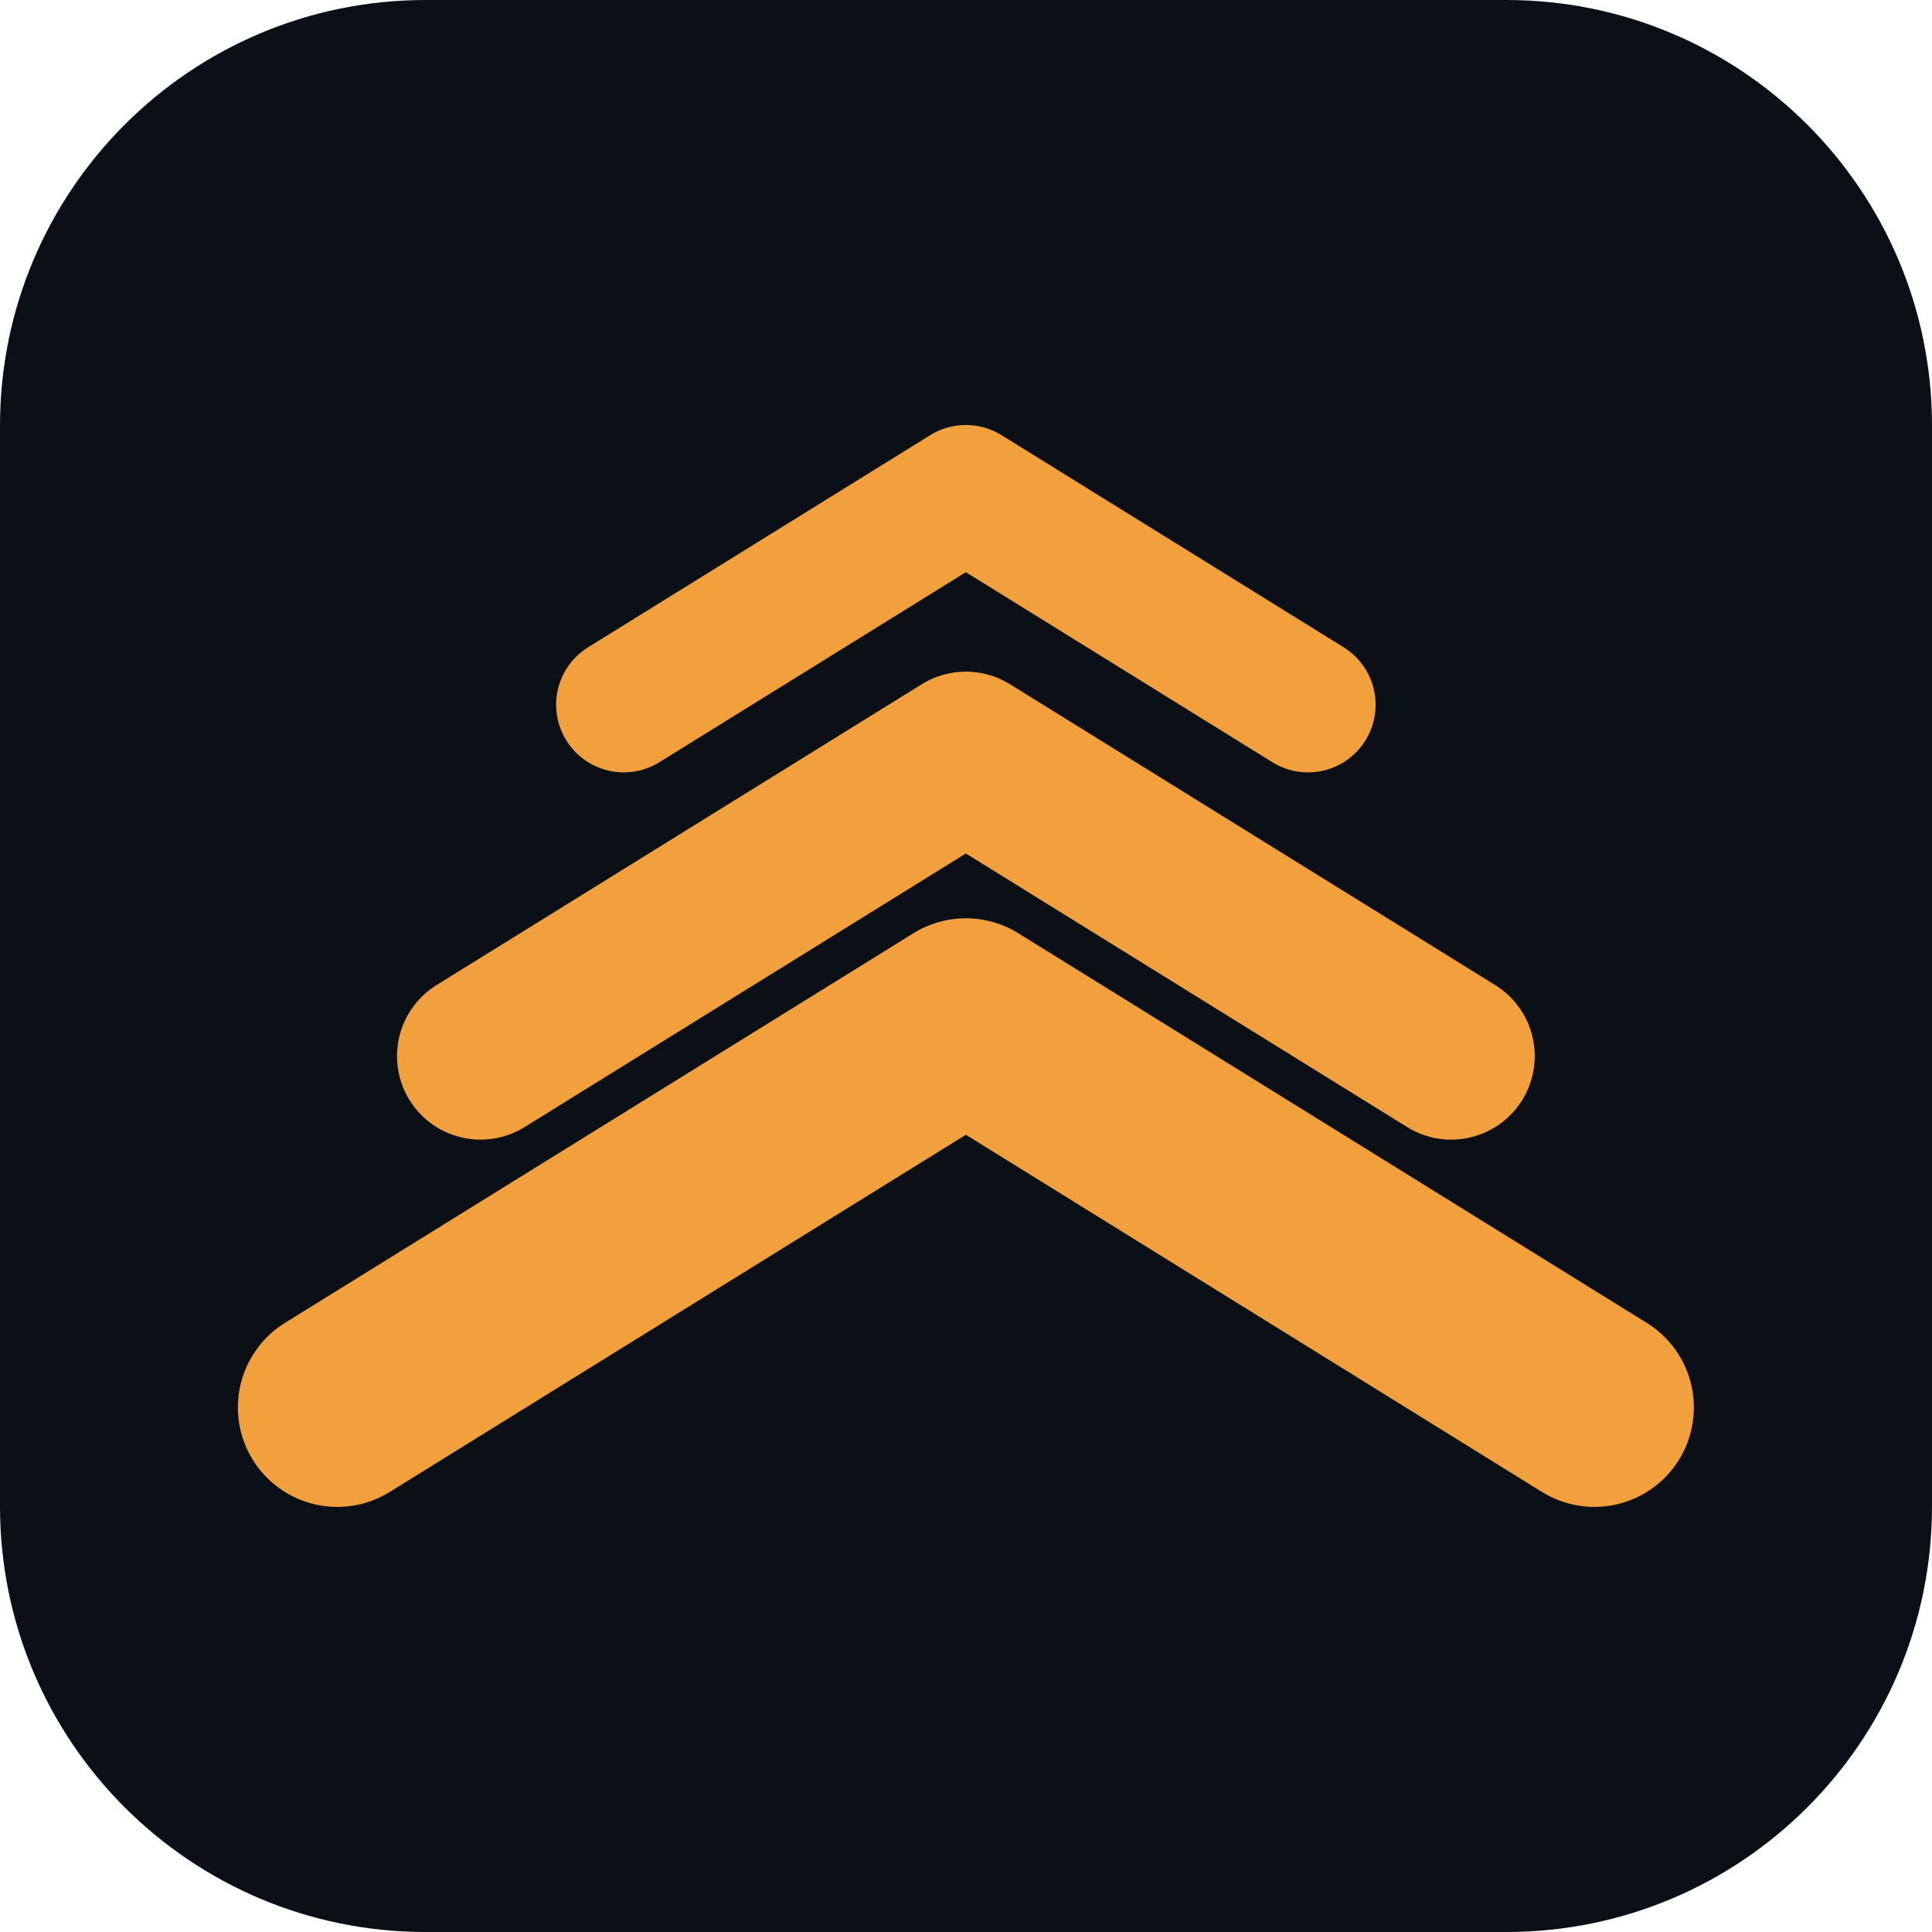
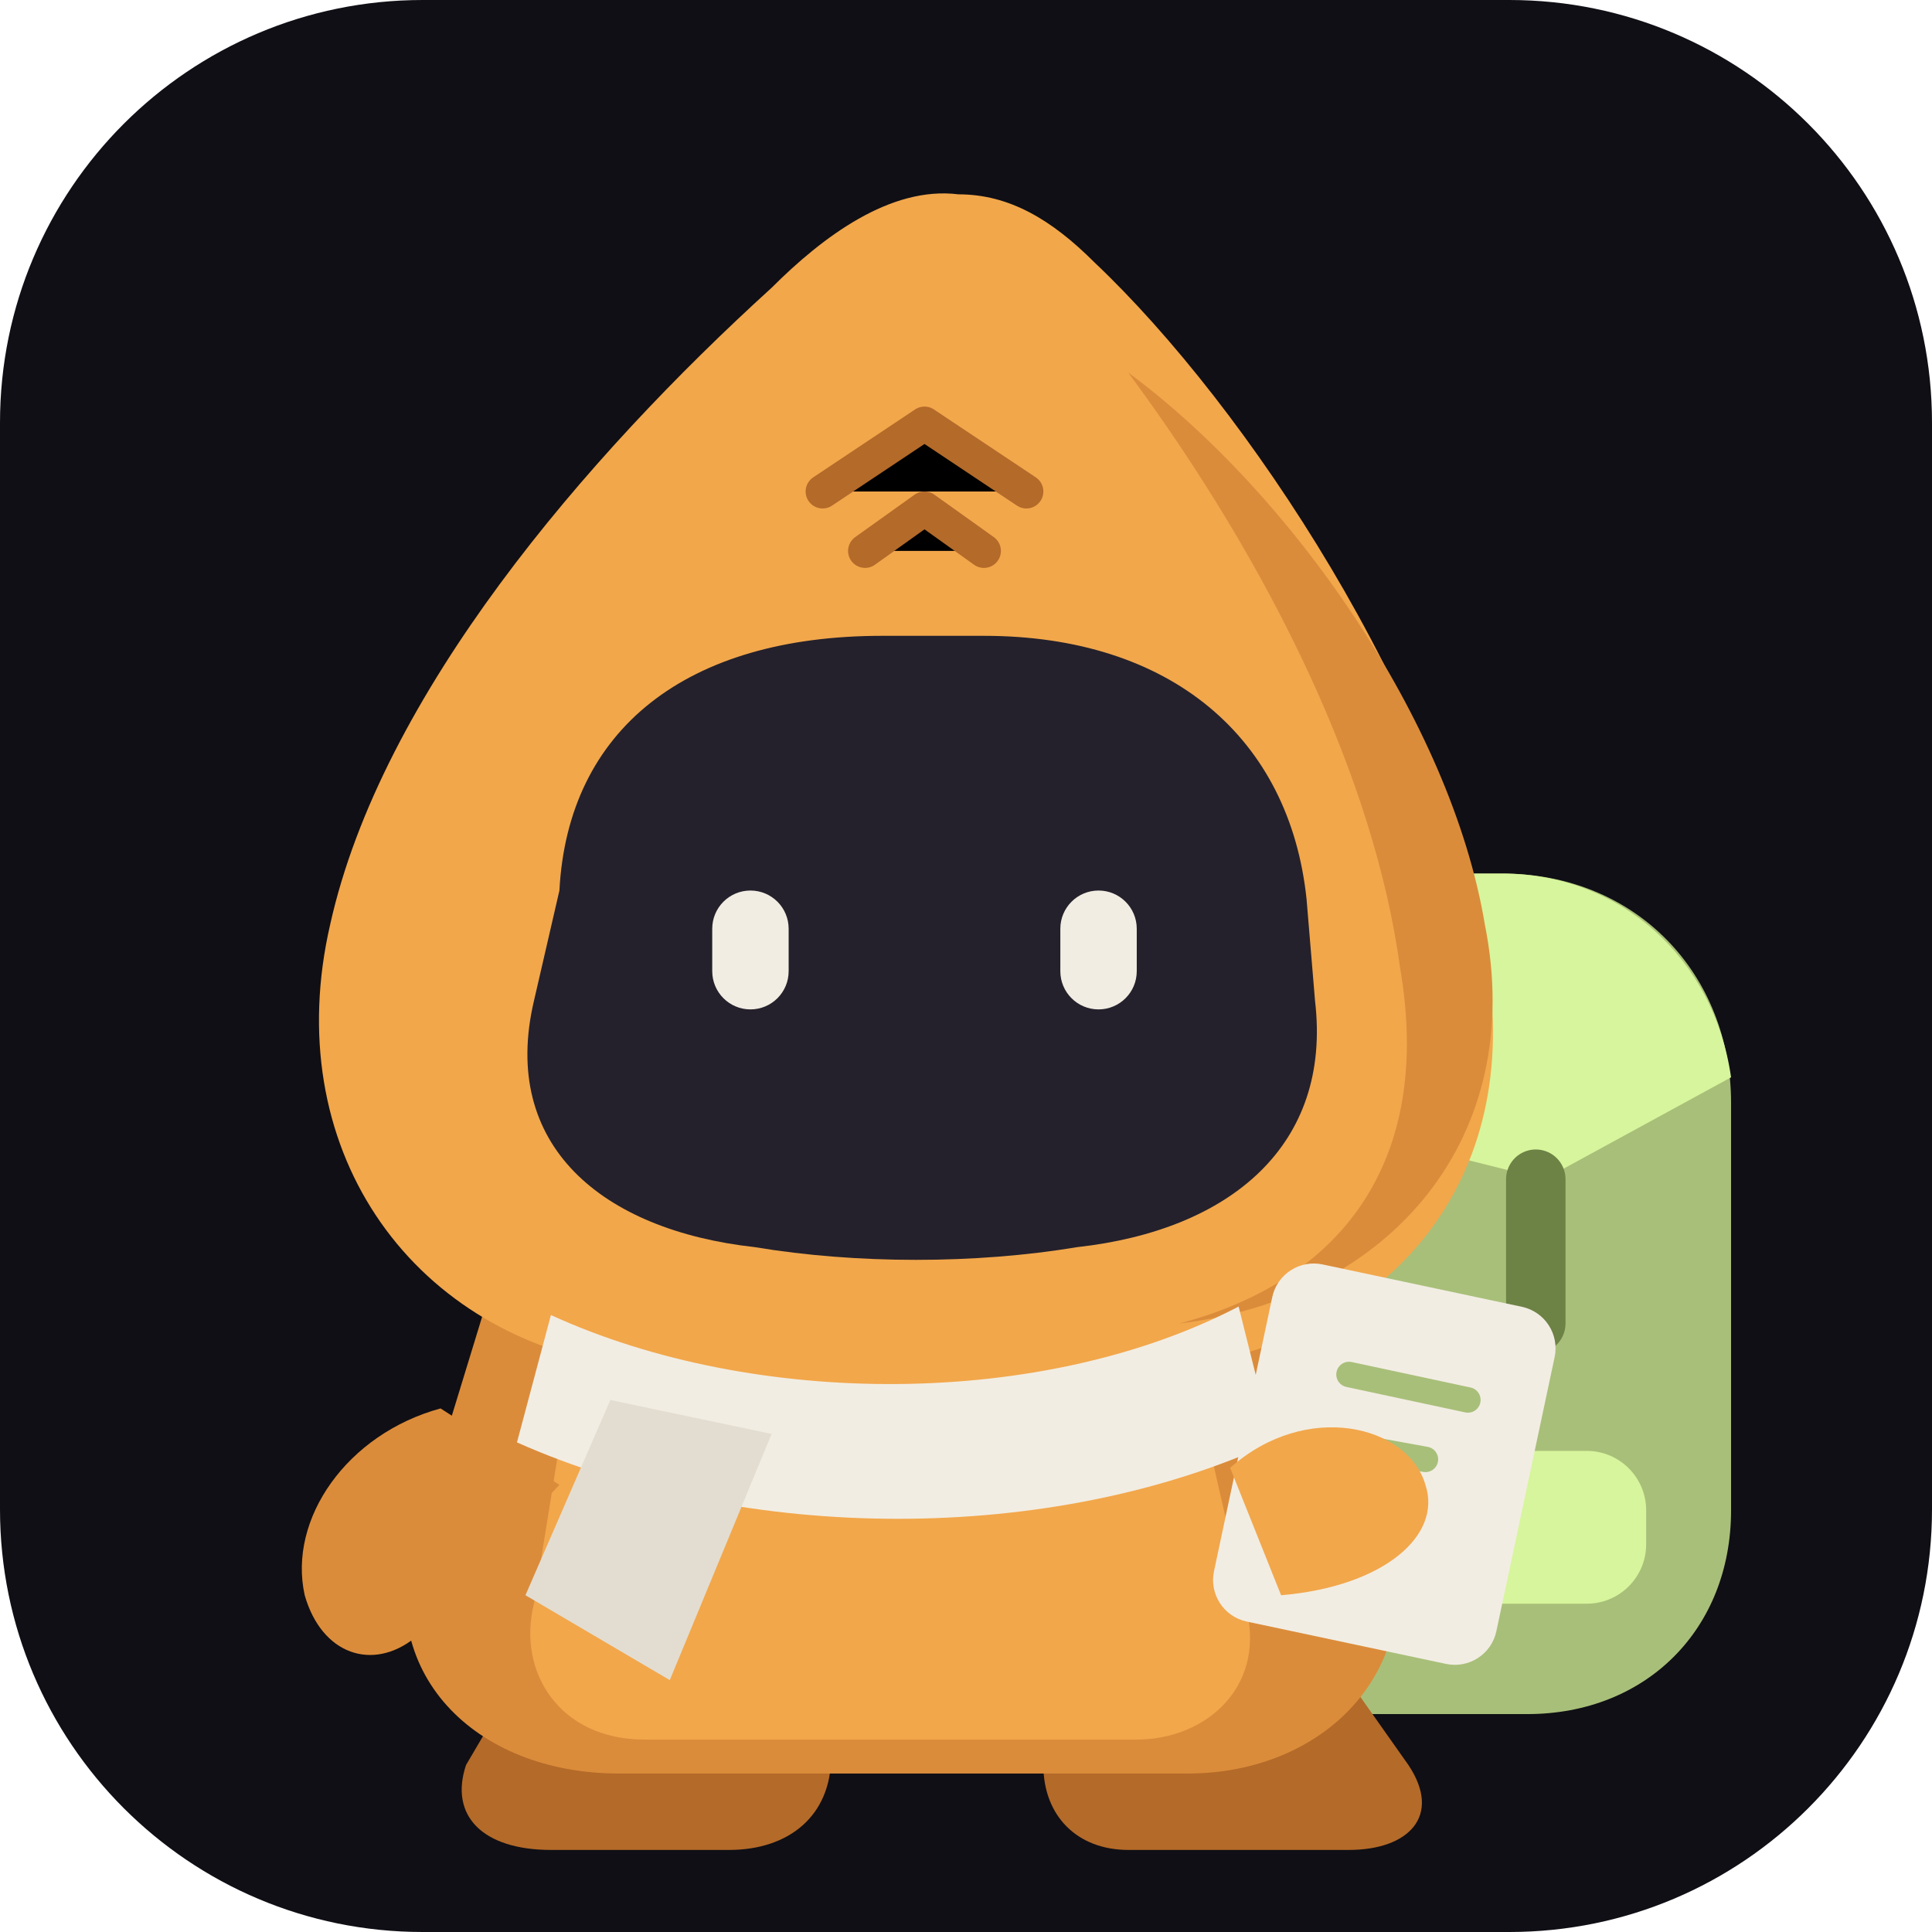
- <svg xmlns="http://www.w3.org/2000/svg" viewBox="0 0 64 64" width="64" height="64" role="img" aria-label="ThreadSherpa">
-   <rect width="64" height="64" rx="14.1" fill="#0B1017" />
-   <g transform="translate(-1.74,-5.82) scale(0.13178)" fill="none" stroke="#F2A03D" stroke-linecap="round" stroke-linejoin="round">
-     <path d="M98.00 397.96 L256.00 300.00 L414.00 397.96" stroke-width="50" />
-     <path d="M134.00 309.64 L256.00 234.00 L378.00 309.64" stroke-width="42" />
-     <path d="M170.00 221.32 L256.00 168.00 L342.00 221.32" stroke-width="34" />
+ <svg xmlns="http://www.w3.org/2000/svg" viewBox="0 0 512 512">
+   <rect width="512" height="512" rx="112" fill="#100f15" />
+   <g transform="translate(-16,-7) scale(2.25)">
+     <g class="guide-body">
+       <g class="guide-pack">
+         <path d="M158 106h26c16 0 27 12 27 27v48c0 14-10 24-24 24h-26z" fill="#A8BF79" />
+         <path d="M161 106h23c14 0 25 10 27 24l-22 12-28-7z" fill="#D7F59C" />
+         <path d="M188 142v17" stroke="#6D8245" stroke-width="7" stroke-linecap="round" />
+         <rect x="174" y="174" width="27" height="18" rx="7" fill="#D7F59C" />
+       </g>
+       <g class="guide-feet" fill="#B46A29">
+         <path class="guide-foot guide-foot--left" d="M72 194h33v16c0 7-5 11-12 11H72c-8 0-12-4-10-10z" />
+         <path class="guide-foot guide-foot--right" d="M130 194h31l12 17c4 6 0 10-7 10h-26c-6 0-10-4-10-10z" />
+       </g>
+       <path d="M71 135h85l15 49c4 16-8 28-24 28H80c-17 0-29-12-24-28z" fill="#DB8C3A" />
+       <path d="M79 136h62l13 57c2 9-5 15-13 15H83c-10 0-15-8-13-16z" fill="#F2A74B" />
+       <path d="M120 26c-8-1-16 5-22 11C76 57 52 85 46 112c-6 26 9 48 34 52 17 3 49 3 67 0 25-4 40-23 35-49-5-29-28-64-46-81-5-5-10-8-16-8z" fill="#F2A74B" />
+       <path d="M140 47c17 23 29 48 32 70 4 23-7 37-26 42 25-3 41-22 36-47-4-24-23-51-42-65z" fill="#DB8C3A" />
+       <path d="M73 108c1-19 15-30 38-30h12c22 0 36 12 38 31l1 12c2 17-10 27-28 29-12 2-26 2-38 0-18-2-30-12-26-29z" fill="#24212C" />
+       <g class="guide-eyes" fill="#F2EDE3">
+         <rect class="guide-eye" x="91" y="108" width="9" height="14" rx="4.5" />
+         <rect class="guide-eye" x="132" y="108" width="9" height="14" rx="4.5" />
+       </g>
+       <path d="m104 61 12-8 12 8m-19 7 7-5 7 5" stroke="#B46A29" stroke-width="4" stroke-linecap="round" stroke-linejoin="round" />
+       <path d="M72 158c24 11 58 11 81-1l4 16c-26 12-62 12-89 0z" fill="#F2EDE3" />
+       <path class="guide-scarf" d="m79 168 19 4-12 29-17-10z" fill="#E3DDD1" />
+       <path d="M59 169c-11 3-18 13-16 22 2 7 8 9 13 5l17-18" fill="#DB8C3A" />
+       <g class="guide-hand">
+         <rect class="guide-note" x="158" y="151" width="34" height="43" rx="5" transform="rotate(12 158 151)" fill="#F2EDE3" />
+         <path class="guide-note" d="m166 165 14 3m-16 5 11 2" stroke="#A8BF79" stroke-width="3" stroke-linecap="round" />
+         <path d="M152 176c9-8 21-5 23 2 2 6-5 12-17 13" fill="#F2A74B" />
+       </g>
+     </g>
  </g>
</svg>
